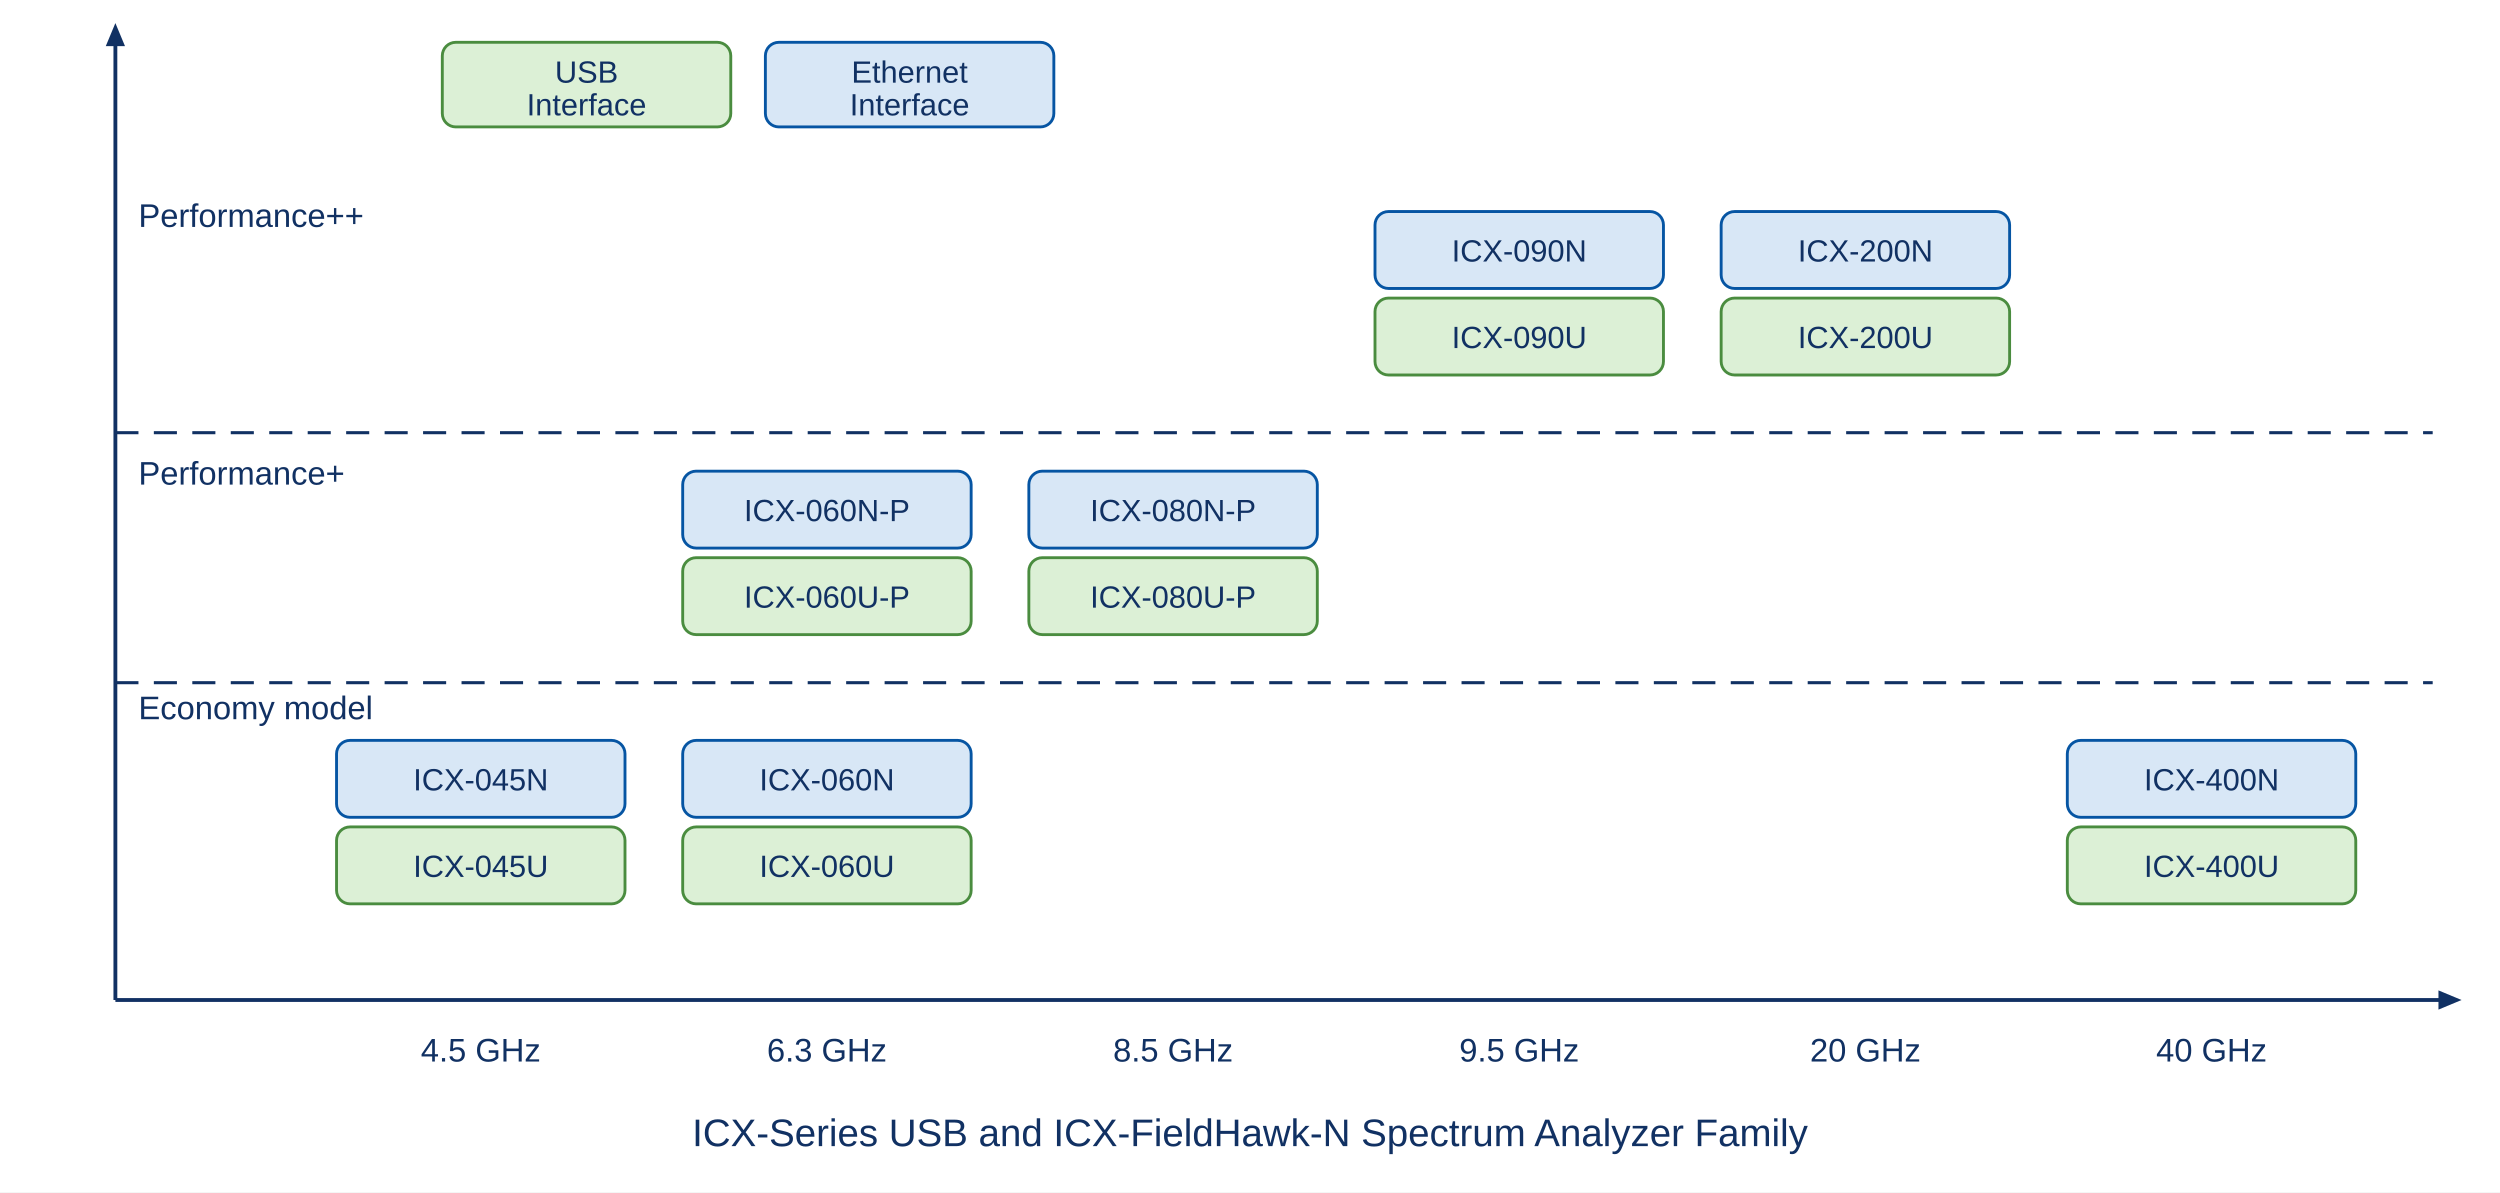
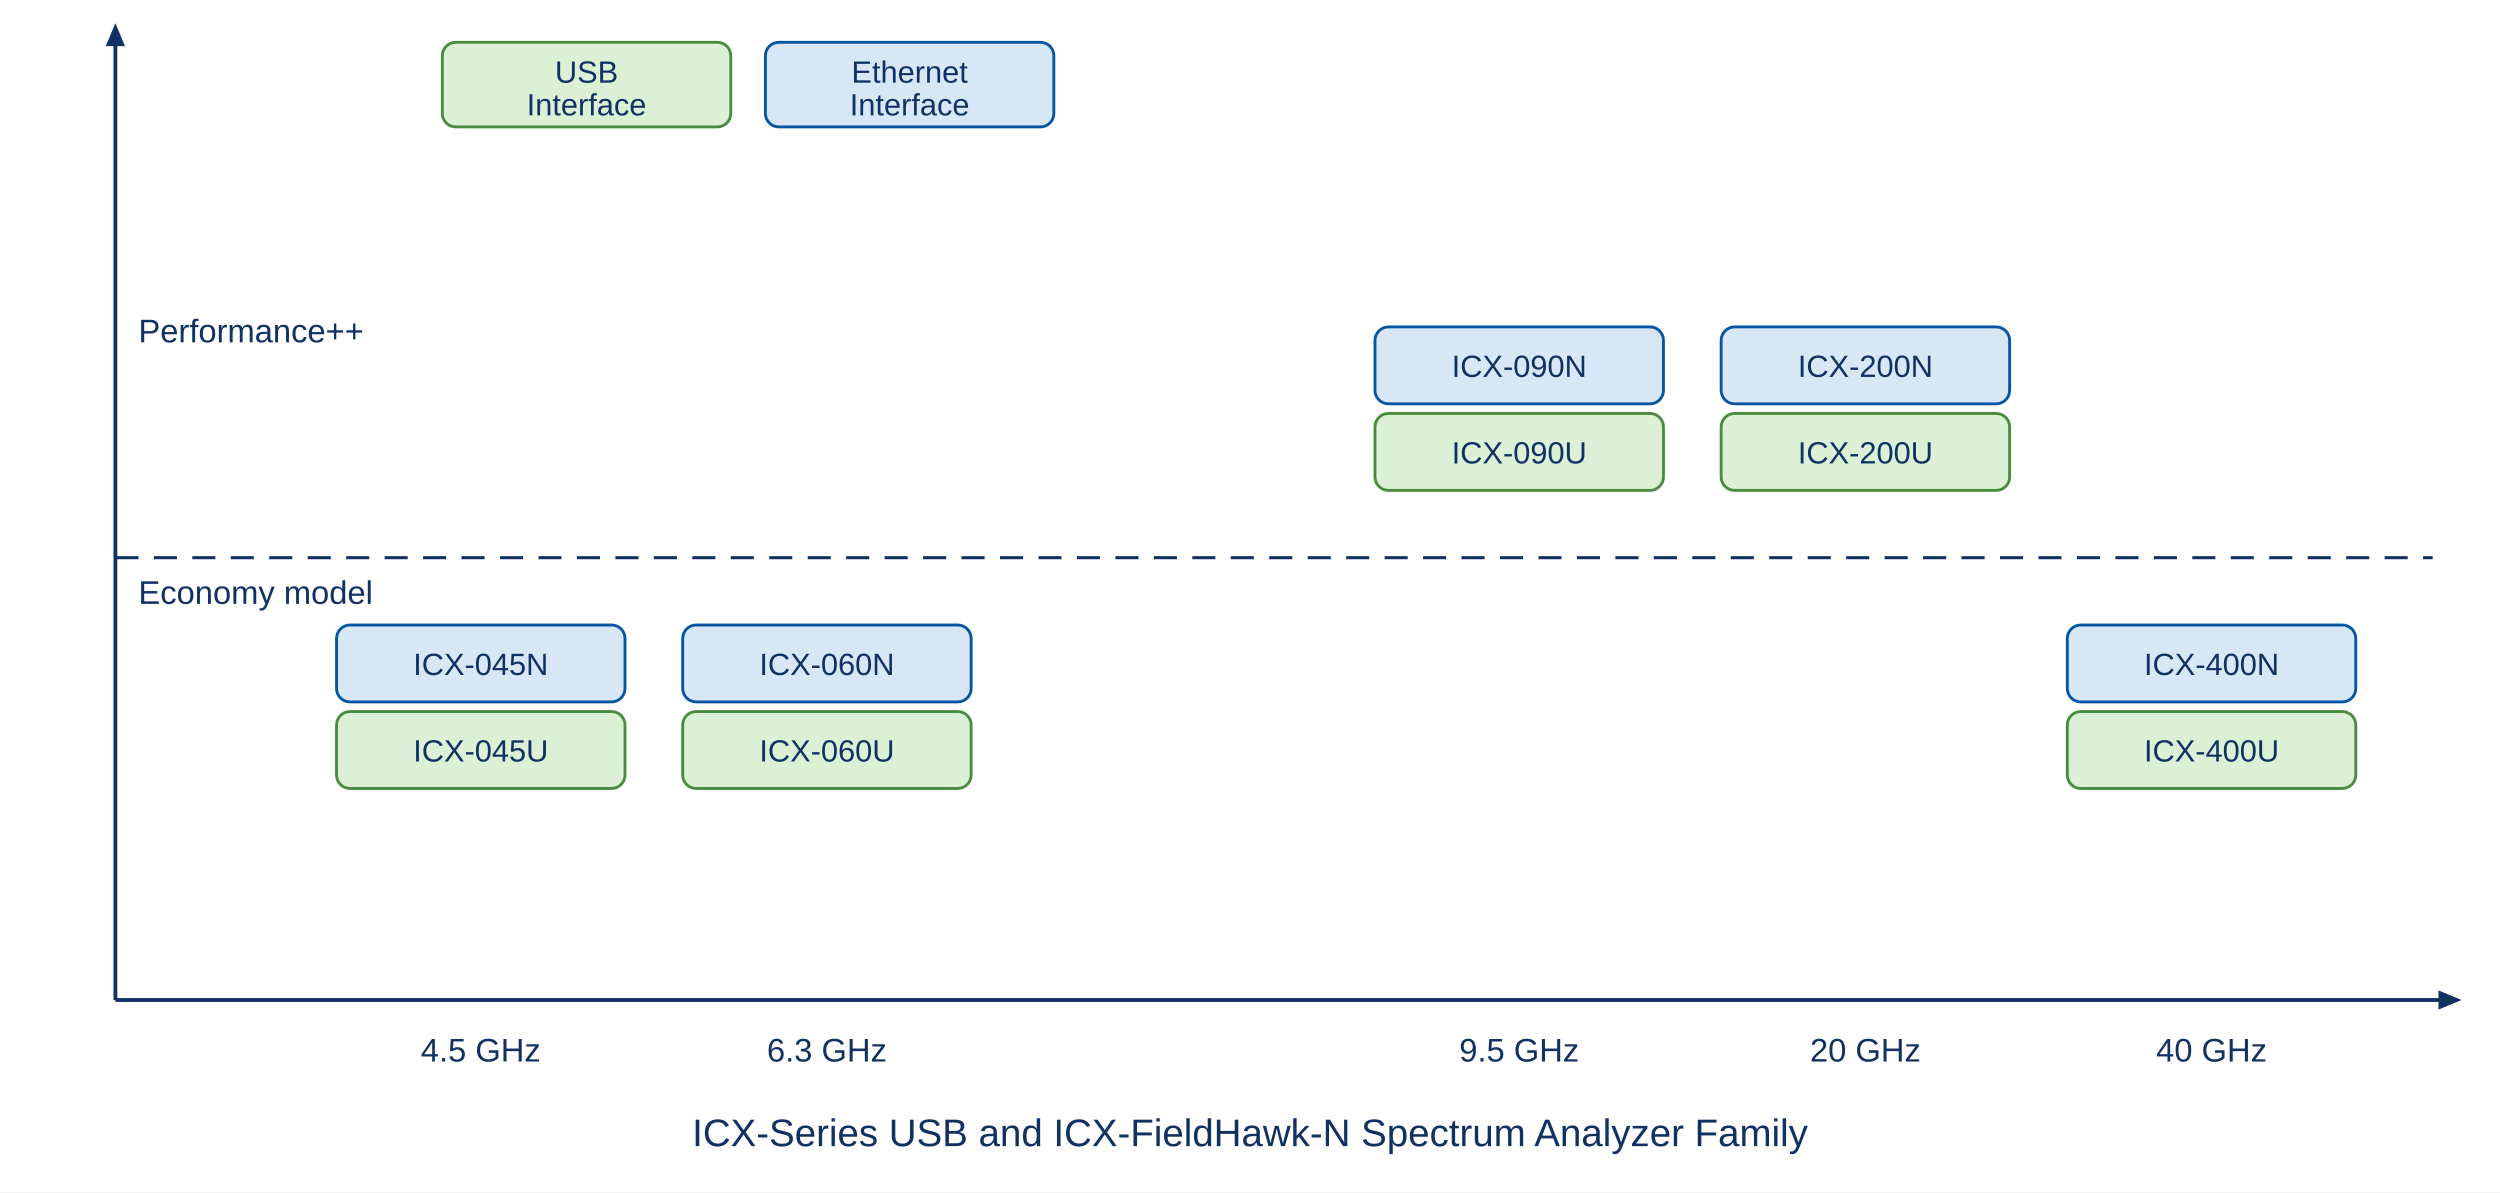
<svg xmlns="http://www.w3.org/2000/svg" viewBox="0 0 1300 620" width="1300" height="620" role="img" aria-label="ICX-Series USB and ICX-FieldHawk-N spectrum analyzer family by performance tier and maximum frequency">
  <style>
  .lbl{font-family:"Myriad Pro",Arial,Helvetica,sans-serif;fill:#113163}
  .mdl{font-family:"Myriad Pro",Arial,Helvetica,sans-serif;font-size:16px;fill:#113163}
  .tier{font-family:"Myriad Pro",Arial,Helvetica,sans-serif;font-size:17px;fill:#113163}
  .freq{font-family:"Myriad Pro",Arial,Helvetica,sans-serif;font-size:17px;fill:#113163}
  .ttl{font-family:"Myriad Pro",Arial,Helvetica,sans-serif;font-size:20px;fill:#113163}
  .usb{fill:#dcf0d6;stroke:#4a8c3f;stroke-width:1.5}
  .eth{fill:#d8e7f6;stroke:#0655a3;stroke-width:1.5}
 </style>
  <rect width="1300" height="620" fill="#ffffff" />
  <rect class="usb" x="230" y="22" width="150" height="44" rx="7" />
  <text class="mdl" x="305" y="43" text-anchor="middle">USB</text>
  <text class="mdl" x="305" y="60" text-anchor="middle">Interface</text>
  <rect class="eth" x="398" y="22" width="150" height="44" rx="7" />
  <text class="mdl" x="473" y="43" text-anchor="middle">Ethernet</text>
  <text class="mdl" x="473" y="60" text-anchor="middle">Interface</text>
  <line x1="60" y1="20" x2="60" y2="520" stroke="#113163" stroke-width="2" />
  <polygon points="60,12 55,24 65,24" fill="#113163" />
  <line x1="60" y1="520" x2="1272" y2="520" stroke="#113163" stroke-width="2" />
  <polygon points="1280,520 1268,515 1268,525" fill="#113163" />
-   <line x1="60" y1="225" x2="1265" y2="225" stroke="#113163" stroke-width="1.6" stroke-dasharray="12 8" />
-   <line x1="60" y1="355" x2="1265" y2="355" stroke="#113163" stroke-width="1.6" stroke-dasharray="12 8" />
-   <text class="tier" x="72" y="118">Performance++</text>
-   <text class="tier" x="72" y="252">Performance+</text>
-   <text class="tier" x="72" y="374">Economy model</text>
-   <rect class="eth" x="715" y="110" width="150" height="40" rx="7" />
-   <text class="mdl" x="790" y="136" text-anchor="middle">ICX-090N</text>
-   <rect class="usb" x="715" y="155" width="150" height="40" rx="7" />
-   <text class="mdl" x="790" y="181" text-anchor="middle">ICX-090U</text>
-   <rect class="eth" x="895" y="110" width="150" height="40" rx="7" />
-   <text class="mdl" x="970" y="136" text-anchor="middle">ICX-200N</text>
-   <rect class="usb" x="895" y="155" width="150" height="40" rx="7" />
-   <text class="mdl" x="970" y="181" text-anchor="middle">ICX-200U</text>
-   <rect class="eth" x="355" y="245" width="150" height="40" rx="7" />
-   <text class="mdl" x="430" y="271" text-anchor="middle">ICX-060N-P</text>
-   <rect class="usb" x="355" y="290" width="150" height="40" rx="7" />
-   <text class="mdl" x="430" y="316" text-anchor="middle">ICX-060U-P</text>
-   <rect class="eth" x="535" y="245" width="150" height="40" rx="7" />
-   <text class="mdl" x="610" y="271" text-anchor="middle">ICX-080N-P</text>
-   <rect class="usb" x="535" y="290" width="150" height="40" rx="7" />
-   <text class="mdl" x="610" y="316" text-anchor="middle">ICX-080U-P</text>
-   <rect class="eth" x="175" y="385" width="150" height="40" rx="7" />
-   <text class="mdl" x="250" y="411" text-anchor="middle">ICX-045N</text>
-   <rect class="usb" x="175" y="430" width="150" height="40" rx="7" />
-   <text class="mdl" x="250" y="456" text-anchor="middle">ICX-045U</text>
-   <rect class="eth" x="355" y="385" width="150" height="40" rx="7" />
-   <text class="mdl" x="430" y="411" text-anchor="middle">ICX-060N</text>
-   <rect class="usb" x="355" y="430" width="150" height="40" rx="7" />
-   <text class="mdl" x="430" y="456" text-anchor="middle">ICX-060U</text>
-   <rect class="eth" x="1075" y="385" width="150" height="40" rx="7" />
-   <text class="mdl" x="1150" y="411" text-anchor="middle">ICX-400N</text>
-   <rect class="usb" x="1075" y="430" width="150" height="40" rx="7" />
-   <text class="mdl" x="1150" y="456" text-anchor="middle">ICX-400U</text>
+   <line x1="60" y1="290" x2="1265" y2="290" stroke="#113163" stroke-width="1.6" stroke-dasharray="12 8" />
+   <text class="tier" x="72" y="178">Performance++</text>
+   <text class="tier" x="72" y="314">Economy model</text>
+   <rect class="eth" x="715" y="170" width="150" height="40" rx="7" />
+   <text class="mdl" x="790" y="196" text-anchor="middle">ICX-090N</text>
+   <rect class="usb" x="715" y="215" width="150" height="40" rx="7" />
+   <text class="mdl" x="790" y="241" text-anchor="middle">ICX-090U</text>
+   <rect class="eth" x="895" y="170" width="150" height="40" rx="7" />
+   <text class="mdl" x="970" y="196" text-anchor="middle">ICX-200N</text>
+   <rect class="usb" x="895" y="215" width="150" height="40" rx="7" />
+   <text class="mdl" x="970" y="241" text-anchor="middle">ICX-200U</text>
+   <rect class="eth" x="175" y="325" width="150" height="40" rx="7" />
+   <text class="mdl" x="250" y="351" text-anchor="middle">ICX-045N</text>
+   <rect class="usb" x="175" y="370" width="150" height="40" rx="7" />
+   <text class="mdl" x="250" y="396" text-anchor="middle">ICX-045U</text>
+   <rect class="eth" x="355" y="325" width="150" height="40" rx="7" />
+   <text class="mdl" x="430" y="351" text-anchor="middle">ICX-060N</text>
+   <rect class="usb" x="355" y="370" width="150" height="40" rx="7" />
+   <text class="mdl" x="430" y="396" text-anchor="middle">ICX-060U</text>
+   <rect class="eth" x="1075" y="325" width="150" height="40" rx="7" />
+   <text class="mdl" x="1150" y="351" text-anchor="middle">ICX-400N</text>
+   <rect class="usb" x="1075" y="370" width="150" height="40" rx="7" />
+   <text class="mdl" x="1150" y="396" text-anchor="middle">ICX-400U</text>
  <text class="freq" x="250" y="552" text-anchor="middle">4.5 GHz</text>
  <text class="freq" x="430" y="552" text-anchor="middle">6.3 GHz</text>
-   <text class="freq" x="610" y="552" text-anchor="middle">8.5 GHz</text>
  <text class="freq" x="790" y="552" text-anchor="middle">9.5 GHz</text>
  <text class="freq" x="970" y="552" text-anchor="middle">20 GHz</text>
  <text class="freq" x="1150" y="552" text-anchor="middle">40 GHz</text>
  <text class="ttl" x="650" y="596" text-anchor="middle">ICX-Series USB and ICX-FieldHawk-N Spectrum Analyzer Family</text>
</svg>
